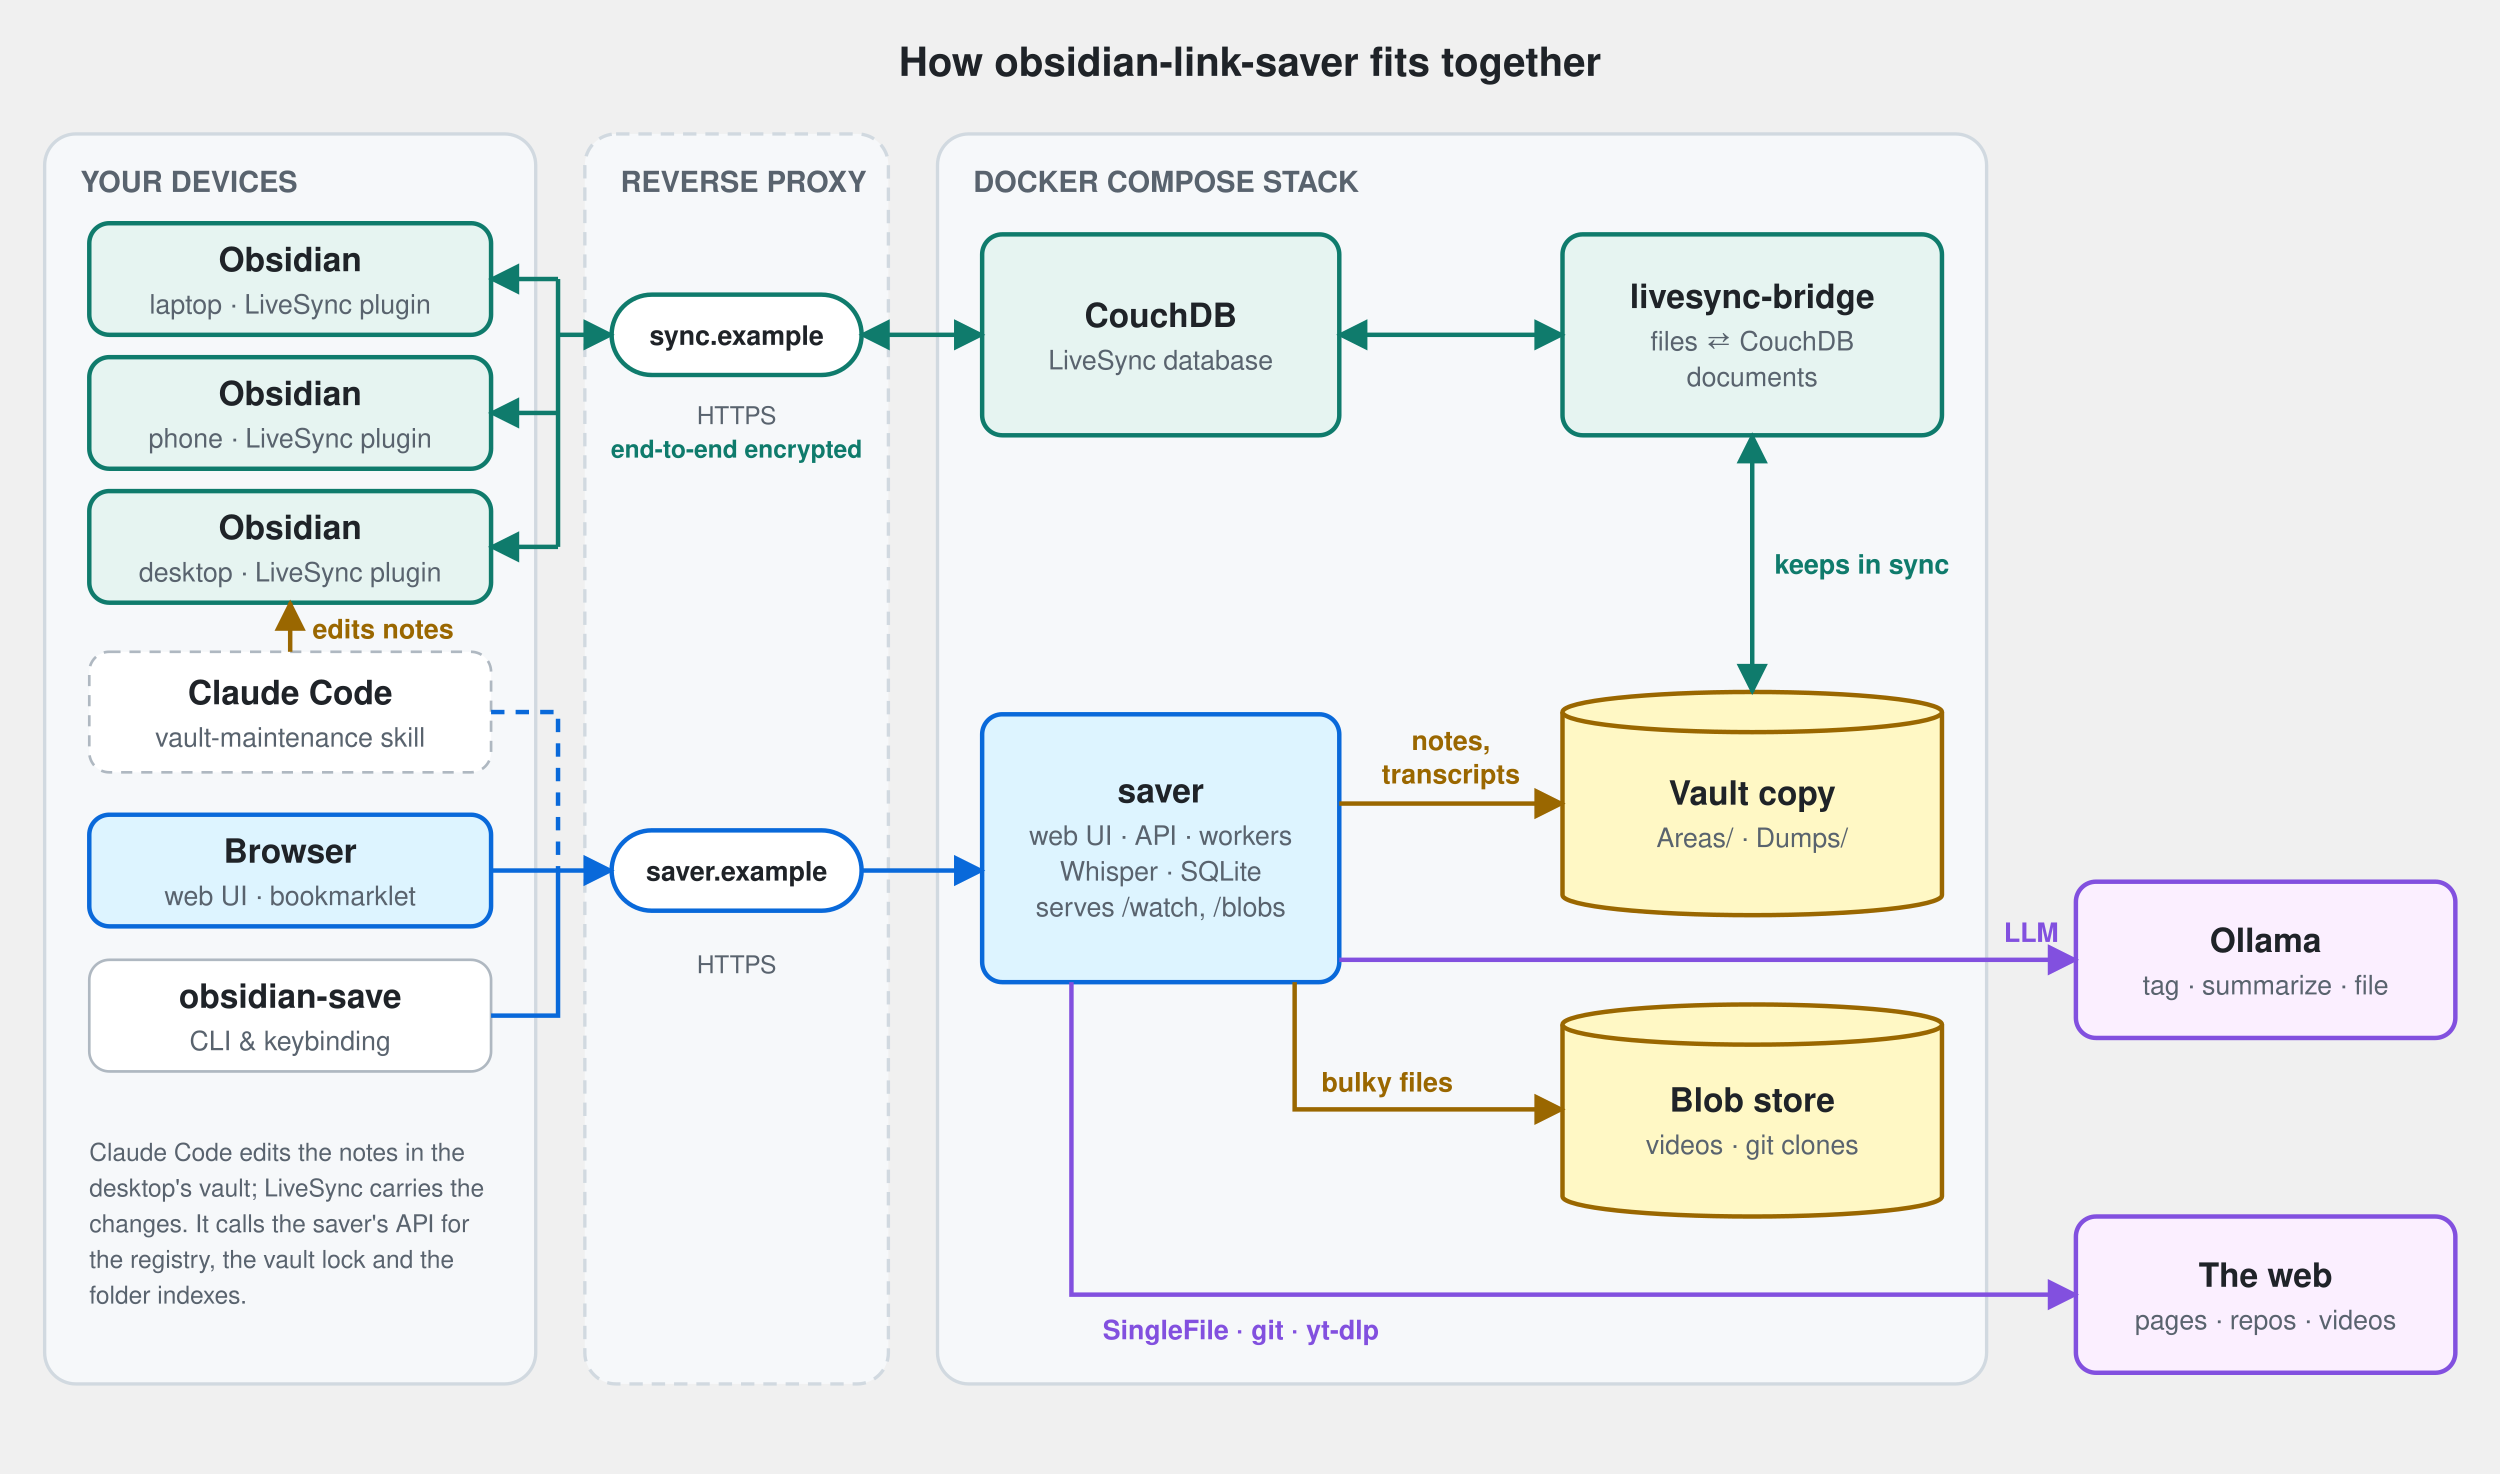
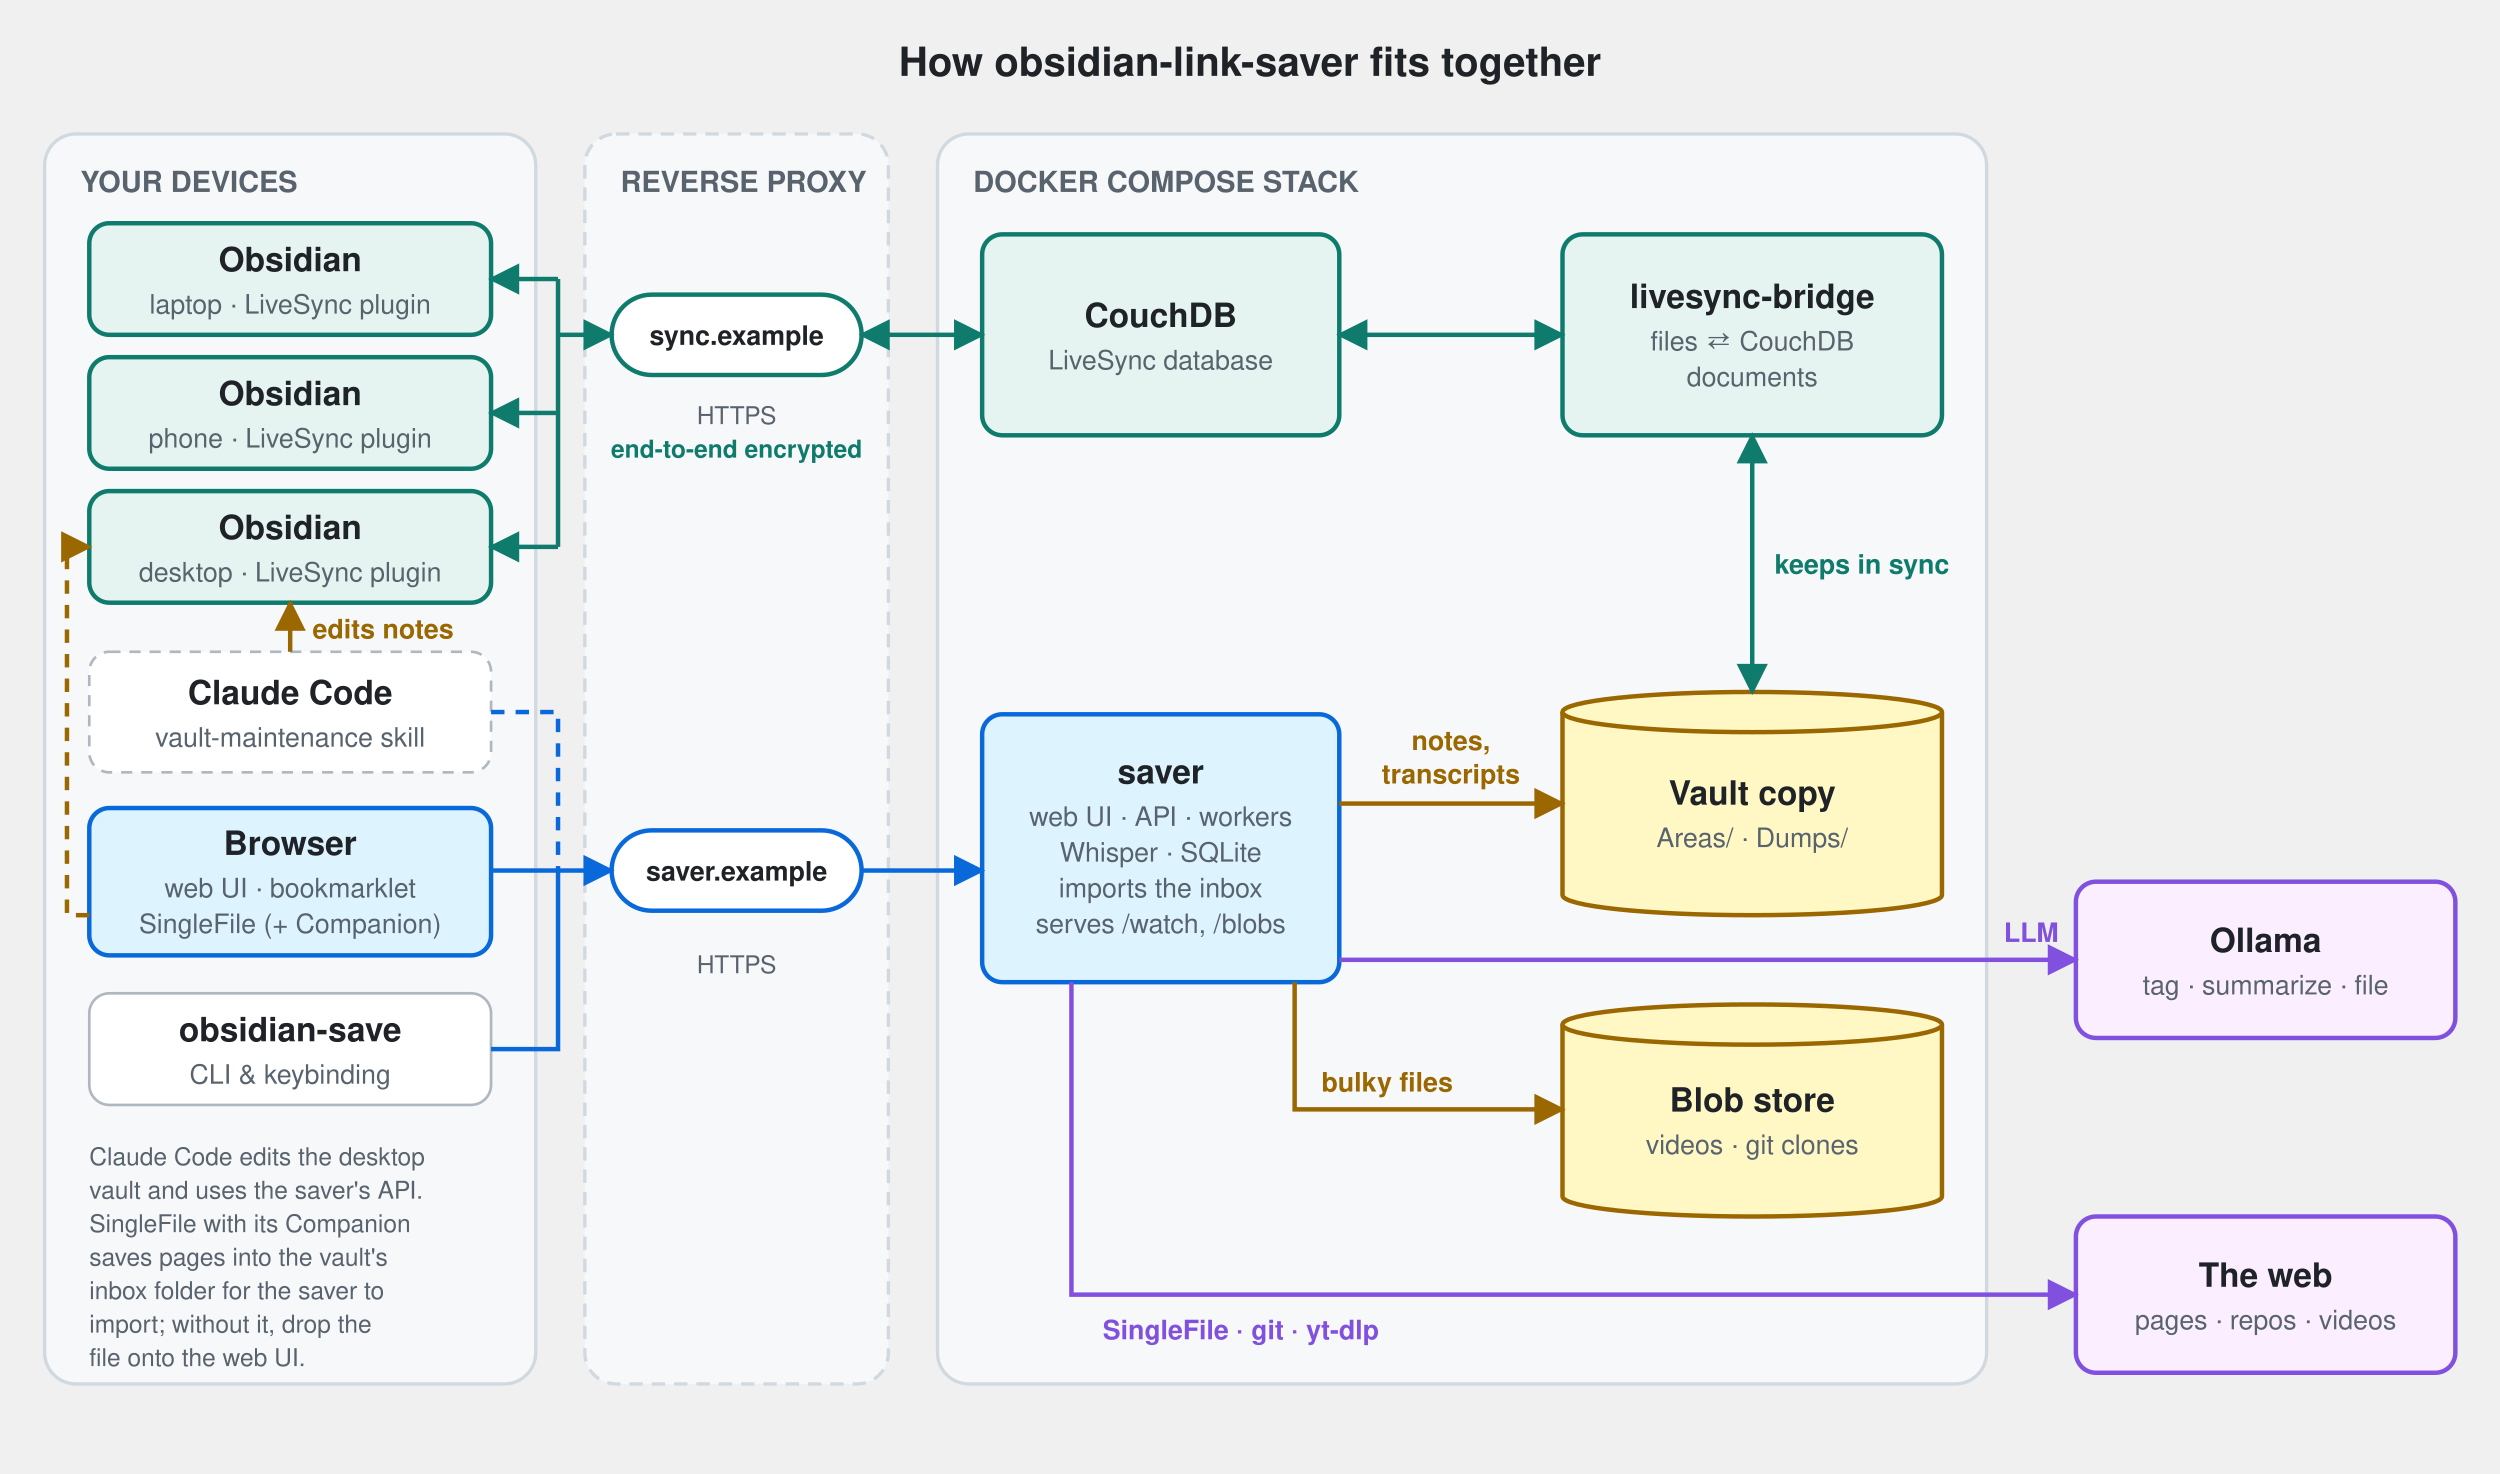
<svg xmlns="http://www.w3.org/2000/svg" width="1120" height="660" viewBox="0 0 1120 660" font-family="-apple-system, BlinkMacSystemFont, 'Segoe UI', Helvetica, Arial, sans-serif" role="img" aria-labelledby="t d">
  <defs>
    <marker id="a-sync" viewBox="0 0 10 10" refX="9" refY="5" markerWidth="7" markerHeight="7" orient="auto-start-reverse">
      <path d="M0,0 L10,5 L0,10 z" fill="#0f7b6c" />
    </marker>
    <marker id="a-save" viewBox="0 0 10 10" refX="9" refY="5" markerWidth="7" markerHeight="7" orient="auto-start-reverse">
      <path d="M0,0 L10,5 L0,10 z" fill="#0969da" />
    </marker>
    <marker id="a-store" viewBox="0 0 10 10" refX="9" refY="5" markerWidth="7" markerHeight="7" orient="auto-start-reverse">
      <path d="M0,0 L10,5 L0,10 z" fill="#9a6700" />
    </marker>
    <marker id="a-ext" viewBox="0 0 10 10" refX="9" refY="5" markerWidth="7" markerHeight="7" orient="auto-start-reverse">
      <path d="M0,0 L10,5 L0,10 z" fill="#8250df" />
    </marker>
  </defs>
  <rect x="20" y="60" width="220" height="560" rx="14" fill="#f6f8fa" stroke="#d1d9e0" stroke-width="1.5" />
  <text x="36" y="86" font-size="13" font-weight="600" fill="#59636e" text-anchor="start">YOUR DEVICES</text>
  <rect x="262" y="60" width="136" height="560" rx="14" fill="#f6f8fa" stroke="#d1d9e0" stroke-width="1.5" stroke-dasharray="6 4" />
  <text x="278" y="86" font-size="13" font-weight="600" fill="#59636e" text-anchor="start">REVERSE PROXY</text>
  <rect x="420" y="60" width="470" height="560" rx="14" fill="#f6f8fa" stroke="#d1d9e0" stroke-width="1.5" />
  <text x="436" y="86" font-size="13" font-weight="600" fill="#59636e" text-anchor="start">DOCKER COMPOSE STACK</text>
  <text x="560.0" y="34" font-size="18" font-weight="700" fill="#1f2328" text-anchor="middle">How obsidian-link-saver fits together</text>
  <rect x="40" y="100" width="180" height="50" rx="9" fill="#e6f4f1" stroke="#0f7b6c" stroke-width="2" />
  <text x="130.0" y="121.5" font-size="15" font-weight="600" fill="#1f2328" text-anchor="middle">Obsidian</text>
  <text x="130.0" y="140.5" font-size="12" font-weight="normal" fill="#59636e" text-anchor="middle">laptop · LiveSync plugin</text>
  <rect x="40" y="160" width="180" height="50" rx="9" fill="#e6f4f1" stroke="#0f7b6c" stroke-width="2" />
  <text x="130.0" y="181.5" font-size="15" font-weight="600" fill="#1f2328" text-anchor="middle">Obsidian</text>
  <text x="130.0" y="200.5" font-size="12" font-weight="normal" fill="#59636e" text-anchor="middle">phone · LiveSync plugin</text>
  <rect x="40" y="220" width="180" height="50" rx="9" fill="#e6f4f1" stroke="#0f7b6c" stroke-width="2" />
  <text x="130.0" y="241.5" font-size="15" font-weight="600" fill="#1f2328" text-anchor="middle">Obsidian</text>
  <text x="130.0" y="260.5" font-size="12" font-weight="normal" fill="#59636e" text-anchor="middle">desktop · LiveSync plugin</text>
  <rect x="40" y="292" width="180" height="54" rx="9" fill="#ffffff" stroke="#afb8c1" stroke-width="1.2" stroke-dasharray="5 4" />
  <text x="130.0" y="315.5" font-size="15" font-weight="600" fill="#1f2328" text-anchor="middle">Claude Code</text>
  <text x="130.0" y="334.5" font-size="12" font-weight="normal" fill="#59636e" text-anchor="middle">vault-maintenance skill</text>
-   <rect x="40" y="365" width="180" height="50" rx="9" fill="#ddf4ff" stroke="#0969da" stroke-width="2" />
-   <text x="130.0" y="386.5" font-size="15" font-weight="600" fill="#1f2328" text-anchor="middle">Browser</text>
-   <text x="130.0" y="405.5" font-size="12" font-weight="normal" fill="#59636e" text-anchor="middle">web UI · bookmarklet</text>
-   <rect x="40" y="430" width="180" height="50" rx="9" fill="#ffffff" stroke="#afb8c1" stroke-width="1.2" />
-   <text x="130.0" y="451.5" font-size="15" font-weight="600" fill="#1f2328" text-anchor="middle">obsidian-save</text>
-   <text x="130.0" y="470.5" font-size="12" font-weight="normal" fill="#59636e" text-anchor="middle">CLI &amp; keybinding</text>
-   <text x="40" y="520" font-size="11" font-weight="normal" fill="#59636e" text-anchor="start">Claude Code edits the notes in the</text>
-   <text x="40" y="536" font-size="11" font-weight="normal" fill="#59636e" text-anchor="start">desktop's vault; LiveSync carries the</text>
-   <text x="40" y="552" font-size="11" font-weight="normal" fill="#59636e" text-anchor="start">changes. It calls the saver's API for</text>
-   <text x="40" y="568" font-size="11" font-weight="normal" fill="#59636e" text-anchor="start">the registry, the vault lock and the</text>
-   <text x="40" y="584" font-size="11" font-weight="normal" fill="#59636e" text-anchor="start">folder indexes.</text>
+   <rect x="40" y="362" width="180" height="66" rx="9" fill="#ddf4ff" stroke="#0969da" stroke-width="2" />
+   <text x="130.0" y="383.0" font-size="15" font-weight="600" fill="#1f2328" text-anchor="middle">Browser</text>
+   <text x="130.0" y="402.0" font-size="12" font-weight="normal" fill="#59636e" text-anchor="middle">web UI · bookmarklet</text>
+   <text x="130.0" y="418.0" font-size="12" font-weight="normal" fill="#59636e" text-anchor="middle">SingleFile (+ Companion)</text>
+   <rect x="40" y="445" width="180" height="50" rx="9" fill="#ffffff" stroke="#afb8c1" stroke-width="1.2" />
+   <text x="130.0" y="466.5" font-size="15" font-weight="600" fill="#1f2328" text-anchor="middle">obsidian-save</text>
+   <text x="130.0" y="485.5" font-size="12" font-weight="normal" fill="#59636e" text-anchor="middle">CLI &amp; keybinding</text>
+   <text x="40" y="522" font-size="11" font-weight="normal" fill="#59636e" text-anchor="start">Claude Code edits the desktop</text>
+   <text x="40" y="537" font-size="11" font-weight="normal" fill="#59636e" text-anchor="start">vault and uses the saver's API.</text>
+   <text x="40" y="552" font-size="11" font-weight="normal" fill="#59636e" text-anchor="start">SingleFile with its Companion</text>
+   <text x="40" y="567" font-size="11" font-weight="normal" fill="#59636e" text-anchor="start">saves pages into the vault's</text>
+   <text x="40" y="582" font-size="11" font-weight="normal" fill="#59636e" text-anchor="start">inbox folder for the saver to</text>
+   <text x="40" y="597" font-size="11" font-weight="normal" fill="#59636e" text-anchor="start">import; without it, drop the</text>
+   <text x="40" y="612" font-size="11" font-weight="normal" fill="#59636e" text-anchor="start">file onto the web UI.</text>
  <rect x="274" y="132" width="112" height="36" rx="18.0" fill="#ffffff" stroke="#0f7b6c" stroke-width="2" />
  <text x="330.0" y="154.5" font-size="12" font-weight="600" fill="#1f2328" text-anchor="middle">sync.example</text>
  <rect x="274" y="372" width="112" height="36" rx="18.0" fill="#ffffff" stroke="#0969da" stroke-width="2" />
  <text x="330.0" y="394.5" font-size="12" font-weight="600" fill="#1f2328" text-anchor="middle">saver.example</text>
  <text x="330" y="190" font-size="11" font-weight="normal" fill="#59636e" text-anchor="middle">HTTPS</text>
  <text x="330" y="205" font-size="11" font-weight="600" fill="#0f7b6c" text-anchor="middle">end-to-end encrypted</text>
  <text x="330" y="436" font-size="11" font-weight="normal" fill="#59636e" text-anchor="middle">HTTPS</text>
  <rect x="440" y="105" width="160" height="90" rx="9" fill="#e6f4f1" stroke="#0f7b6c" stroke-width="2" />
  <text x="520.0" y="146.5" font-size="15" font-weight="600" fill="#1f2328" text-anchor="middle">CouchDB</text>
  <text x="520.0" y="165.5" font-size="12" font-weight="normal" fill="#59636e" text-anchor="middle">LiveSync database</text>
  <rect x="700" y="105" width="170" height="90" rx="9" fill="#e6f4f1" stroke="#0f7b6c" stroke-width="2" />
  <text x="785.0" y="138.0" font-size="15" font-weight="600" fill="#1f2328" text-anchor="middle">livesync-bridge</text>
  <text x="785.0" y="157.0" font-size="12" font-weight="normal" fill="#59636e" text-anchor="middle">files ⇄ CouchDB</text>
  <text x="785.0" y="173.0" font-size="12" font-weight="normal" fill="#59636e" text-anchor="middle">documents</text>
  <rect x="440" y="320" width="160" height="120" rx="9" fill="#ddf4ff" stroke="#0969da" stroke-width="2" />
-   <text x="520.0" y="359.5" font-size="15" font-weight="600" fill="#1f2328" text-anchor="middle">saver</text>
-   <text x="520.0" y="378.5" font-size="12" font-weight="normal" fill="#59636e" text-anchor="middle">web UI · API · workers</text>
-   <text x="520.0" y="394.5" font-size="12" font-weight="normal" fill="#59636e" text-anchor="middle">Whisper · SQLite</text>
-   <text x="520.0" y="410.5" font-size="12" font-weight="normal" fill="#59636e" text-anchor="middle">serves /watch, /blobs</text>
+   <text x="520.0" y="351.0" font-size="15" font-weight="600" fill="#1f2328" text-anchor="middle">saver</text>
+   <text x="520.0" y="370.0" font-size="12" font-weight="normal" fill="#59636e" text-anchor="middle">web UI · API · workers</text>
+   <text x="520.0" y="386.0" font-size="12" font-weight="normal" fill="#59636e" text-anchor="middle">Whisper · SQLite</text>
+   <text x="520.0" y="402.0" font-size="12" font-weight="normal" fill="#59636e" text-anchor="middle">imports the inbox</text>
+   <text x="520.0" y="418.0" font-size="12" font-weight="normal" fill="#59636e" text-anchor="middle">serves /watch, /blobs</text>
  <path d="M700,319 v82 a85.0,9 0 0 0 170,0 v-82" fill="#fff8c5" stroke="#9a6700" stroke-width="2" />
  <ellipse cx="785.0" cy="319" rx="85.0" ry="9" fill="#fff8c5" stroke="#9a6700" stroke-width="2" />
  <text x="785.0" y="360.5" font-size="15" font-weight="600" fill="#1f2328" text-anchor="middle">Vault copy</text>
  <text x="785.0" y="379.5" font-size="12" font-weight="normal" fill="#59636e" text-anchor="middle">Areas/ · Dumps/</text>
  <path d="M700,459 v77 a85.0,9 0 0 0 170,0 v-77" fill="#fff8c5" stroke="#9a6700" stroke-width="2" />
  <ellipse cx="785.0" cy="459" rx="85.0" ry="9" fill="#fff8c5" stroke="#9a6700" stroke-width="2" />
  <text x="785.0" y="498.0" font-size="15" font-weight="600" fill="#1f2328" text-anchor="middle">Blob store</text>
  <text x="785.0" y="517.0" font-size="12" font-weight="normal" fill="#59636e" text-anchor="middle">videos · git clones</text>
  <rect x="930" y="395" width="170" height="70" rx="9" fill="#fbefff" stroke="#8250df" stroke-width="2" />
  <text x="1015.0" y="426.5" font-size="15" font-weight="600" fill="#1f2328" text-anchor="middle">Ollama</text>
  <text x="1015.0" y="445.5" font-size="12" font-weight="normal" fill="#59636e" text-anchor="middle">tag · summarize · file</text>
  <rect x="930" y="545" width="170" height="70" rx="9" fill="#fbefff" stroke="#8250df" stroke-width="2" />
  <text x="1015.0" y="576.5" font-size="15" font-weight="600" fill="#1f2328" text-anchor="middle">The web</text>
  <text x="1015.0" y="595.5" font-size="12" font-weight="normal" fill="#59636e" text-anchor="middle">pages · repos · videos</text>
  <path d="M250,125 L220,125" fill="none" stroke="#0f7b6c" stroke-width="2" marker-end="url(#a-sync)" />
  <path d="M250,185 L220,185" fill="none" stroke="#0f7b6c" stroke-width="2" marker-end="url(#a-sync)" />
  <path d="M250,245 L220,245" fill="none" stroke="#0f7b6c" stroke-width="2" marker-end="url(#a-sync)" />
  <path d="M250,125 L250,245" stroke="#0f7b6c" stroke-width="2" fill="none" />
  <path d="M250,150 L274,150" fill="none" stroke="#0f7b6c" stroke-width="2" marker-end="url(#a-sync)" />
  <path d="M386,150 L440,150" fill="none" stroke="#0f7b6c" stroke-width="2" marker-start="url(#a-sync)" marker-end="url(#a-sync)" />
  <path d="M600,150 L700,150" fill="none" stroke="#0f7b6c" stroke-width="2" marker-start="url(#a-sync)" marker-end="url(#a-sync)" />
  <path d="M785,195 L785,310" fill="none" stroke="#0f7b6c" stroke-width="2" marker-start="url(#a-sync)" marker-end="url(#a-sync)" />
  <text x="795" y="257" font-size="12" font-weight="600" fill="#0f7b6c" text-anchor="start">keeps in sync</text>
  <path d="M220,390 L274,390" fill="none" stroke="#0969da" stroke-width="2" marker-end="url(#a-save)" />
-   <path d="M220,455 L250,455 L250,390" fill="none" stroke="#0969da" stroke-width="2" />
+   <path d="M220,470 L250,470 L250,390" fill="none" stroke="#0969da" stroke-width="2" />
+   <path d="M40,410 L30,410 L30,245 L40,245" fill="none" stroke="#9a6700" stroke-width="2" stroke-dasharray="6 5" marker-end="url(#a-store)" />
  <path d="M220,319 L250,319 L250,390" fill="none" stroke="#0969da" stroke-width="2" stroke-dasharray="6 5" />
  <path d="M386,390 L440,390" fill="none" stroke="#0969da" stroke-width="2" marker-end="url(#a-save)" />
  <path d="M130,292 L130,270" fill="none" stroke="#9a6700" stroke-width="2" marker-end="url(#a-store)" />
  <text x="140" y="286" font-size="12" font-weight="600" fill="#9a6700" text-anchor="start">edits notes</text>
  <path d="M600,360 L700,360" fill="none" stroke="#9a6700" stroke-width="2" marker-end="url(#a-store)" />
  <text x="650" y="336" font-size="12" font-weight="600" fill="#9a6700" text-anchor="middle">notes,</text>
  <text x="650" y="351" font-size="12" font-weight="600" fill="#9a6700" text-anchor="middle">transcripts</text>
  <path d="M580,440 L580,497 L700,497" fill="none" stroke="#9a6700" stroke-width="2" marker-end="url(#a-store)" />
  <text x="592" y="489" font-size="12" font-weight="600" fill="#9a6700" text-anchor="start">bulky files</text>
  <path d="M600,430 L930,430" fill="none" stroke="#8250df" stroke-width="2" marker-end="url(#a-ext)" />
  <text x="910" y="422" font-size="12" font-weight="600" fill="#8250df" text-anchor="middle">LLM</text>
  <path d="M480,440 L480,580 L930,580" fill="none" stroke="#8250df" stroke-width="2" marker-end="url(#a-ext)" />
  <text x="494" y="600" font-size="12" font-weight="600" fill="#8250df" text-anchor="start">SingleFile · git · yt-dlp</text>
</svg>
